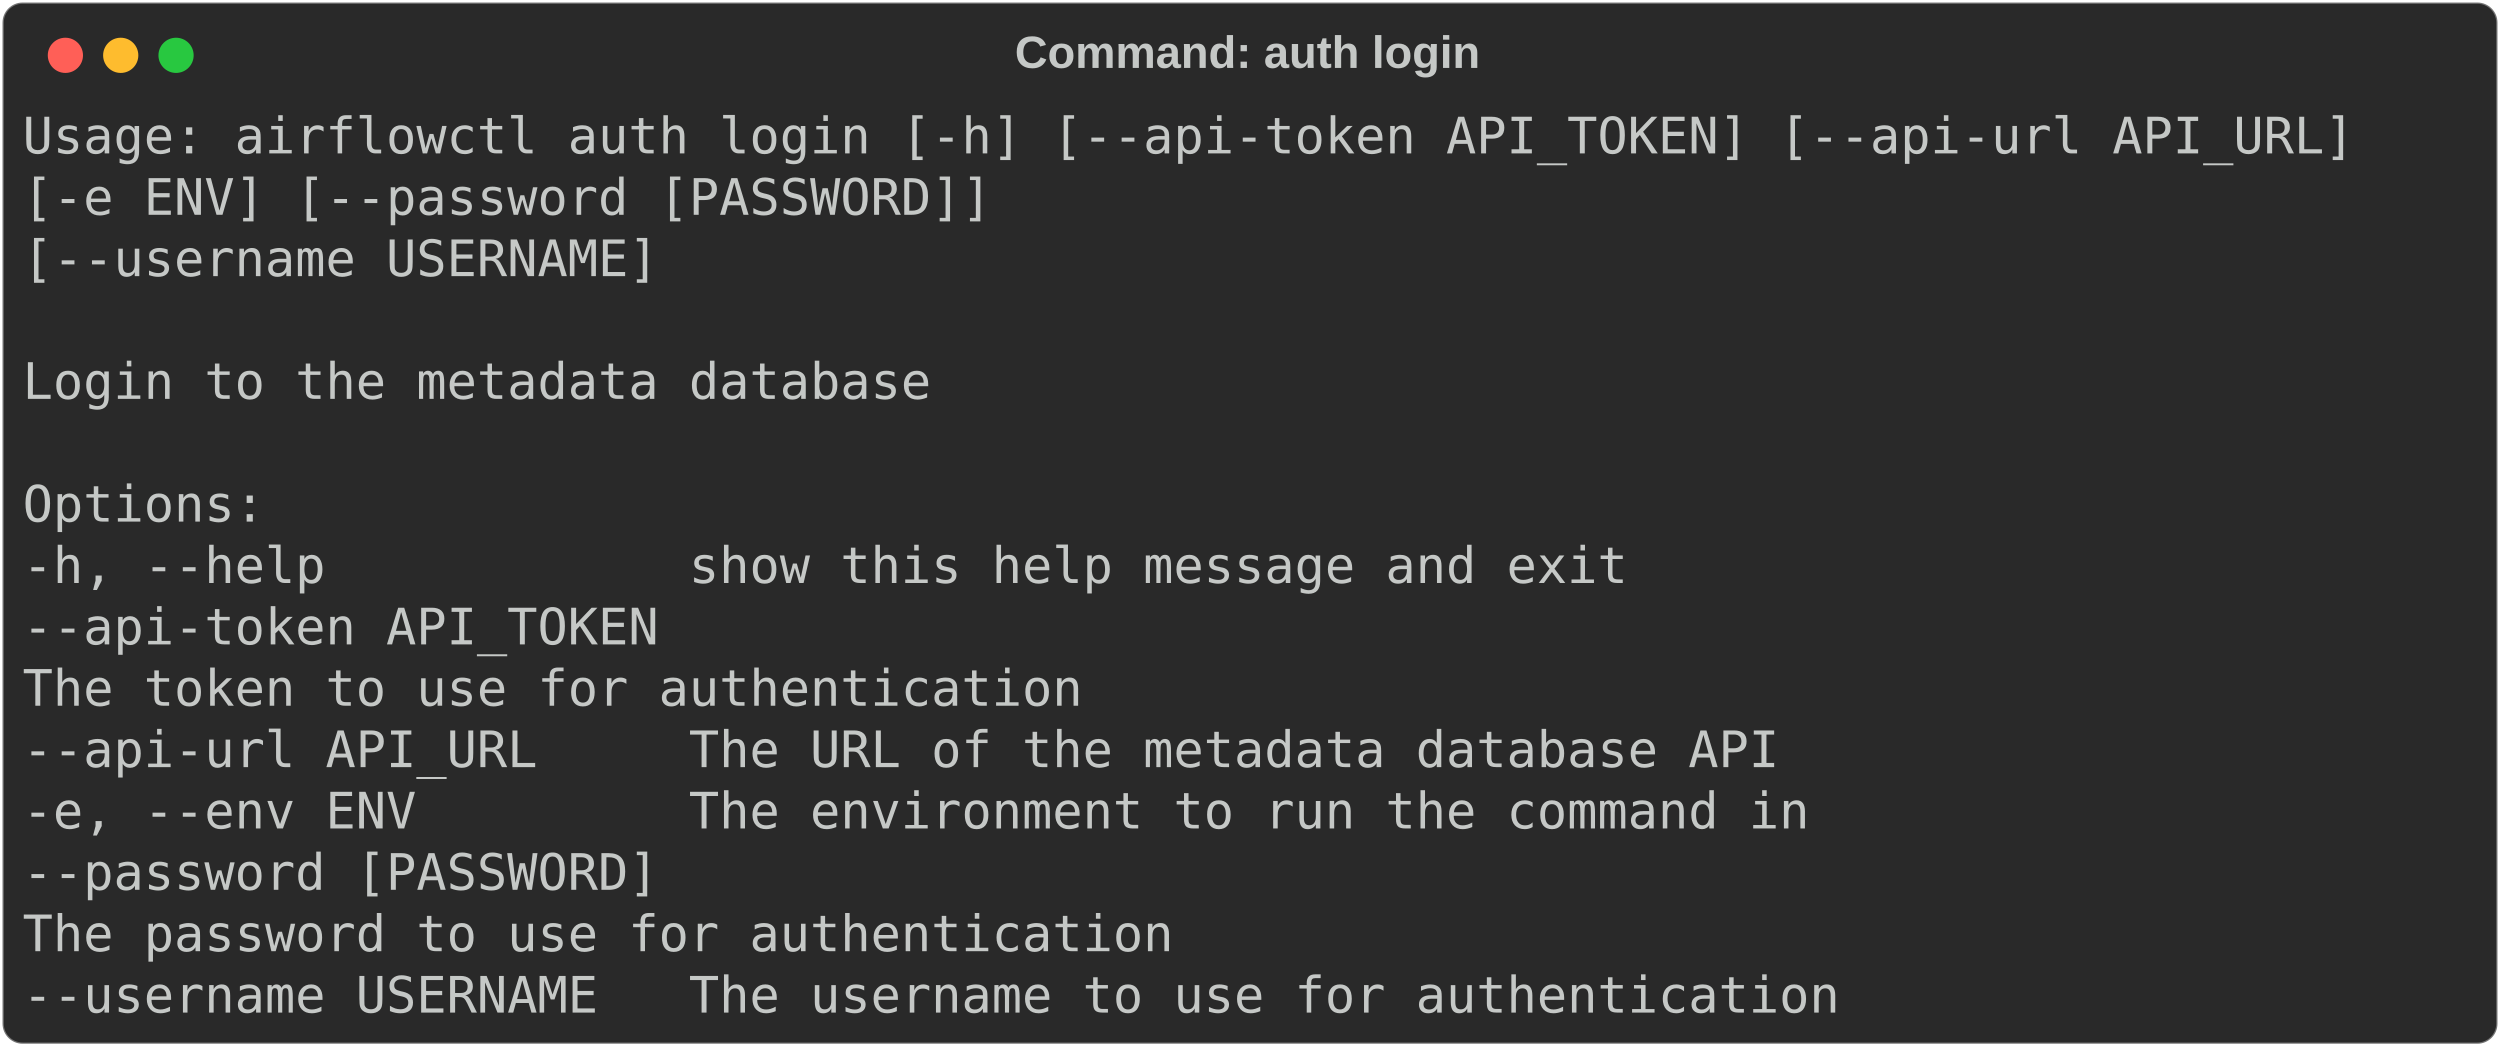
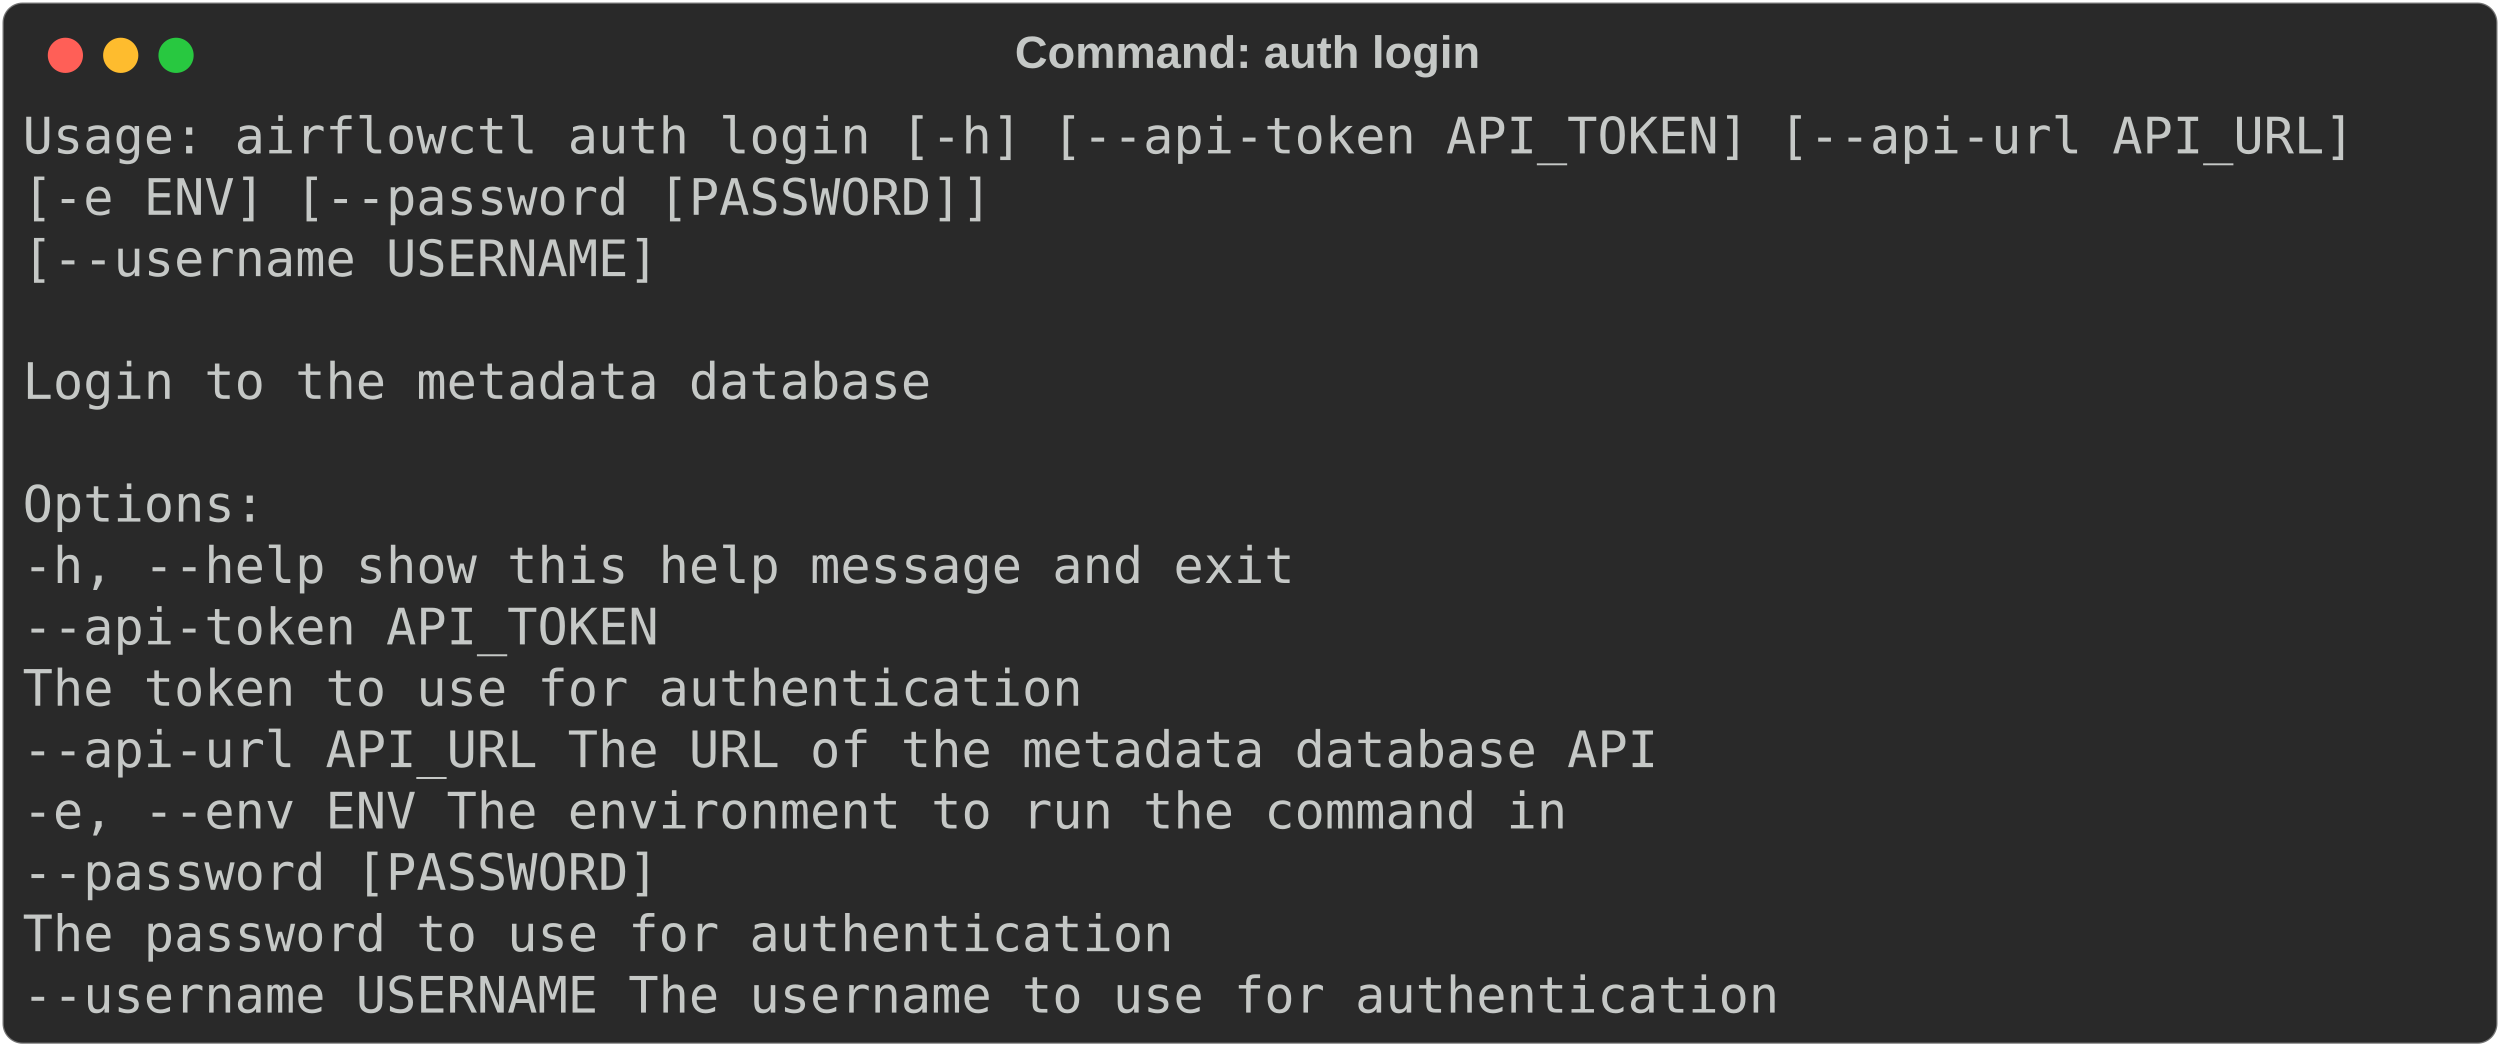
- <svg xmlns="http://www.w3.org/2000/svg" class="rich-terminal" viewBox="0 0 994 416.0">
-   <style>
- 
-     @font-face {
-         font-family: "Fira Code";
-         src: local("FiraCode-Regular"),
-                 url("https://cdnjs.cloudflare.com/ajax/libs/firacode/6.2.0/woff2/FiraCode-Regular.woff2") format("woff2"),
-                 url("https://cdnjs.cloudflare.com/ajax/libs/firacode/6.2.0/woff/FiraCode-Regular.woff") format("woff");
-         font-style: normal;
-         font-weight: 400;
-     }
-     @font-face {
-         font-family: "Fira Code";
-         src: local("FiraCode-Bold"),
-                 url("https://cdnjs.cloudflare.com/ajax/libs/firacode/6.2.0/woff2/FiraCode-Bold.woff2") format("woff2"),
-                 url("https://cdnjs.cloudflare.com/ajax/libs/firacode/6.2.0/woff/FiraCode-Bold.woff") format("woff");
-         font-style: bold;
-         font-weight: 700;
-     }
- 
-     .terminal-452800165-matrix {
-         font-family: Fira Code, monospace;
-         font-size: 20px;
-         line-height: 24.4px;
-         font-variant-east-asian: full-width;
-     }
- 
-     .terminal-452800165-title {
-         font-size: 18px;
-         font-weight: bold;
-         font-family: arial;
-     }
- 
-     .terminal-452800165-r1 { fill: #c5c8c6 }
-     </style>
+ <svg xmlns="http://www.w3.org/2000/svg" class="rich-terminal" viewBox="0 0 994 416">
+   <style>@font-face{font-family:"Fira Code";src:local("FiraCode-Regular"),url(https://cdnjs.cloudflare.com/ajax/libs/firacode/6.2.0/woff2/FiraCode-Regular.woff2) format("woff2"),url(https://cdnjs.cloudflare.com/ajax/libs/firacode/6.2.0/woff/FiraCode-Regular.woff) format("woff");font-style:normal;font-weight:400}@font-face{font-family:"Fira Code";src:local("FiraCode-Bold"),url(https://cdnjs.cloudflare.com/ajax/libs/firacode/6.2.0/woff2/FiraCode-Bold.woff2) format("woff2"),url(https://cdnjs.cloudflare.com/ajax/libs/firacode/6.2.0/woff/FiraCode-Bold.woff) format("woff");font-style:bold;font-weight:700}.terminal-452800165-matrix{font-family:Fira Code,monospace;font-size:20px;line-height:24.4px;font-variant-east-asian:full-width}.terminal-452800165-title{font-size:18px;font-weight:700;font-family:arial}.terminal-452800165-r1{fill:#c5c8c6}</style>
  <defs>
    <clipPath id="terminal-452800165-clip-terminal">
-       <rect x="0" y="0" width="975.0" height="365.0" />
+       <rect width="975" height="365" x="0" y="0" />
    </clipPath>
    <clipPath id="terminal-452800165-line-0">
-       <rect x="0" y="1.5" width="976" height="24.65" />
+       <rect width="976" height="24.65" x="0" y="1.5" />
    </clipPath>
    <clipPath id="terminal-452800165-line-1">
-       <rect x="0" y="25.9" width="976" height="24.65" />
+       <rect width="976" height="24.65" x="0" y="25.9" />
    </clipPath>
    <clipPath id="terminal-452800165-line-2">
-       <rect x="0" y="50.3" width="976" height="24.65" />
+       <rect width="976" height="24.65" x="0" y="50.3" />
    </clipPath>
    <clipPath id="terminal-452800165-line-3">
-       <rect x="0" y="74.7" width="976" height="24.65" />
+       <rect width="976" height="24.65" x="0" y="74.7" />
    </clipPath>
    <clipPath id="terminal-452800165-line-4">
-       <rect x="0" y="99.1" width="976" height="24.65" />
+       <rect width="976" height="24.65" x="0" y="99.1" />
    </clipPath>
    <clipPath id="terminal-452800165-line-5">
-       <rect x="0" y="123.5" width="976" height="24.65" />
+       <rect width="976" height="24.65" x="0" y="123.5" />
    </clipPath>
    <clipPath id="terminal-452800165-line-6">
-       <rect x="0" y="147.9" width="976" height="24.65" />
+       <rect width="976" height="24.65" x="0" y="147.9" />
    </clipPath>
    <clipPath id="terminal-452800165-line-7">
-       <rect x="0" y="172.3" width="976" height="24.65" />
+       <rect width="976" height="24.65" x="0" y="172.3" />
    </clipPath>
    <clipPath id="terminal-452800165-line-8">
-       <rect x="0" y="196.7" width="976" height="24.65" />
+       <rect width="976" height="24.65" x="0" y="196.7" />
    </clipPath>
    <clipPath id="terminal-452800165-line-9">
-       <rect x="0" y="221.1" width="976" height="24.65" />
+       <rect width="976" height="24.65" x="0" y="221.1" />
    </clipPath>
    <clipPath id="terminal-452800165-line-10">
-       <rect x="0" y="245.5" width="976" height="24.65" />
+       <rect width="976" height="24.65" x="0" y="245.5" />
    </clipPath>
    <clipPath id="terminal-452800165-line-11">
-       <rect x="0" y="269.9" width="976" height="24.65" />
+       <rect width="976" height="24.65" x="0" y="269.9" />
    </clipPath>
    <clipPath id="terminal-452800165-line-12">
-       <rect x="0" y="294.3" width="976" height="24.65" />
+       <rect width="976" height="24.65" x="0" y="294.3" />
    </clipPath>
    <clipPath id="terminal-452800165-line-13">
-       <rect x="0" y="318.7" width="976" height="24.65" />
+       <rect width="976" height="24.65" x="0" y="318.7" />
    </clipPath>
  </defs>
-   <rect fill="#292929" stroke="rgba(255,255,255,0.35)" stroke-width="1" x="1" y="1" width="992" height="414" rx="8" />
-   <text class="terminal-452800165-title" fill="#c5c8c6" text-anchor="middle" x="496" y="27">Command: auth login</text>
+   <rect width="992" height="414" x="1" y="1" fill="#292929" stroke="rgba(255,255,255,0.35)" stroke-width="1" rx="8" />
+   <text x="496" y="27" fill="#c5c8c6" class="terminal-452800165-title" text-anchor="middle">Command: auth login</text>
  <g transform="translate(26,22)">
    <circle cx="0" cy="0" r="7" fill="#ff5f57" />
    <circle cx="22" cy="0" r="7" fill="#febc2e" />
    <circle cx="44" cy="0" r="7" fill="#28c840" />
  </g>
-   <g transform="translate(9, 41)" clip-path="url(#terminal-452800165-clip-terminal)">
+   <g clip-path="url(#terminal-452800165-clip-terminal)" transform="translate(9, 41)">
    <g class="terminal-452800165-matrix">
-       <text class="terminal-452800165-r1" x="0" y="20" textLength="939.4" clip-path="url(#terminal-452800165-line-0)">Usage: airflowctl auth login [-h] [--api-token API_TOKEN] [--api-url API_URL]</text>
-       <text class="terminal-452800165-r1" x="976" y="20" textLength="12.2" clip-path="url(#terminal-452800165-line-0)">
- </text>
-       <text class="terminal-452800165-r1" x="0" y="44.4" textLength="744.2" clip-path="url(#terminal-452800165-line-1)">                             [-e ENV] [--password [PASSWORD]]</text>
-       <text class="terminal-452800165-r1" x="976" y="44.4" textLength="12.2" clip-path="url(#terminal-452800165-line-1)">
- </text>
-       <text class="terminal-452800165-r1" x="0" y="68.8" textLength="610" clip-path="url(#terminal-452800165-line-2)">                             [--username USERNAME]</text>
-       <text class="terminal-452800165-r1" x="976" y="68.8" textLength="12.2" clip-path="url(#terminal-452800165-line-2)">
- </text>
-       <text class="terminal-452800165-r1" x="976" y="93.2" textLength="12.2" clip-path="url(#terminal-452800165-line-3)">
- </text>
-       <text class="terminal-452800165-r1" x="0" y="117.6" textLength="366" clip-path="url(#terminal-452800165-line-4)">Login to the metadata database</text>
-       <text class="terminal-452800165-r1" x="976" y="117.6" textLength="12.2" clip-path="url(#terminal-452800165-line-4)">
- </text>
-       <text class="terminal-452800165-r1" x="976" y="142" textLength="12.2" clip-path="url(#terminal-452800165-line-5)">
- </text>
-       <text class="terminal-452800165-r1" x="0" y="166.4" textLength="97.6" clip-path="url(#terminal-452800165-line-6)">Options:</text>
-       <text class="terminal-452800165-r1" x="976" y="166.4" textLength="12.2" clip-path="url(#terminal-452800165-line-6)">
- </text>
-       <text class="terminal-452800165-r1" x="0" y="190.8" textLength="671" clip-path="url(#terminal-452800165-line-7)">  -h, --help            show this help message and exit</text>
-       <text class="terminal-452800165-r1" x="976" y="190.8" textLength="12.2" clip-path="url(#terminal-452800165-line-7)">
- </text>
-       <text class="terminal-452800165-r1" x="0" y="215.2" textLength="280.6" clip-path="url(#terminal-452800165-line-8)">  --api-token API_TOKEN</text>
-       <text class="terminal-452800165-r1" x="976" y="215.2" textLength="12.2" clip-path="url(#terminal-452800165-line-8)">
- </text>
-       <text class="terminal-452800165-r1" x="0" y="239.6" textLength="719.8" clip-path="url(#terminal-452800165-line-9)">                        The token to use for authentication</text>
-       <text class="terminal-452800165-r1" x="976" y="239.6" textLength="12.2" clip-path="url(#terminal-452800165-line-9)">
- </text>
-       <text class="terminal-452800165-r1" x="0" y="264" textLength="732" clip-path="url(#terminal-452800165-line-10)">  --api-url API_URL     The URL of the metadata database API</text>
-       <text class="terminal-452800165-r1" x="976" y="264" textLength="12.2" clip-path="url(#terminal-452800165-line-10)">
- </text>
-       <text class="terminal-452800165-r1" x="0" y="288.4" textLength="744.2" clip-path="url(#terminal-452800165-line-11)">  -e, --env ENV         The environment to run the command in</text>
-       <text class="terminal-452800165-r1" x="976" y="288.4" textLength="12.2" clip-path="url(#terminal-452800165-line-11)">
- </text>
-       <text class="terminal-452800165-r1" x="0" y="312.8" textLength="280.6" clip-path="url(#terminal-452800165-line-12)">  --password [PASSWORD]</text>
-       <text class="terminal-452800165-r1" x="976" y="312.8" textLength="12.2" clip-path="url(#terminal-452800165-line-12)">
- </text>
-       <text class="terminal-452800165-r1" x="0" y="337.2" textLength="756.4" clip-path="url(#terminal-452800165-line-13)">                        The password to use for authentication</text>
-       <text class="terminal-452800165-r1" x="976" y="337.2" textLength="12.2" clip-path="url(#terminal-452800165-line-13)">
- </text>
-       <text class="terminal-452800165-r1" x="0" y="361.6" textLength="756.4" clip-path="url(#terminal-452800165-line-14)">  --username USERNAME   The username to use for authentication</text>
-       <text class="terminal-452800165-r1" x="976" y="361.6" textLength="12.2" clip-path="url(#terminal-452800165-line-14)">
- </text>
+       <text x="0" y="20" class="terminal-452800165-r1" clip-path="url(#terminal-452800165-line-0)" textLength="939.4">Usage: airflowctl auth login [-h] [--api-token API_TOKEN] [--api-url API_URL]</text>
+       <text x="0" y="44.4" class="terminal-452800165-r1" clip-path="url(#terminal-452800165-line-1)" textLength="744.2">[-e ENV] [--password [PASSWORD]]</text>
+       <text x="0" y="68.8" class="terminal-452800165-r1" clip-path="url(#terminal-452800165-line-2)" textLength="610">[--username USERNAME]</text>
+       <text x="0" y="117.6" class="terminal-452800165-r1" clip-path="url(#terminal-452800165-line-4)" textLength="366">Login to the metadata database</text>
+       <text x="0" y="166.4" class="terminal-452800165-r1" clip-path="url(#terminal-452800165-line-6)" textLength="97.6">Options:</text>
+       <text x="0" y="190.8" class="terminal-452800165-r1" clip-path="url(#terminal-452800165-line-7)" textLength="671">-h, --help show this help message and exit</text>
+       <text x="0" y="215.2" class="terminal-452800165-r1" clip-path="url(#terminal-452800165-line-8)" textLength="280.6">--api-token API_TOKEN</text>
+       <text x="0" y="239.6" class="terminal-452800165-r1" clip-path="url(#terminal-452800165-line-9)" textLength="719.8">The token to use for authentication</text>
+       <text x="0" y="264" class="terminal-452800165-r1" clip-path="url(#terminal-452800165-line-10)" textLength="732">--api-url API_URL The URL of the metadata database API</text>
+       <text x="0" y="288.4" class="terminal-452800165-r1" clip-path="url(#terminal-452800165-line-11)" textLength="744.2">-e, --env ENV The environment to run the command in</text>
+       <text x="0" y="312.8" class="terminal-452800165-r1" clip-path="url(#terminal-452800165-line-12)" textLength="280.6">--password [PASSWORD]</text>
+       <text x="0" y="337.2" class="terminal-452800165-r1" clip-path="url(#terminal-452800165-line-13)" textLength="756.4">The password to use for authentication</text>
+       <text x="0" y="361.6" class="terminal-452800165-r1" clip-path="url(#terminal-452800165-line-14)" textLength="756.4">--username USERNAME The username to use for authentication</text>
    </g>
  </g>
</svg>
